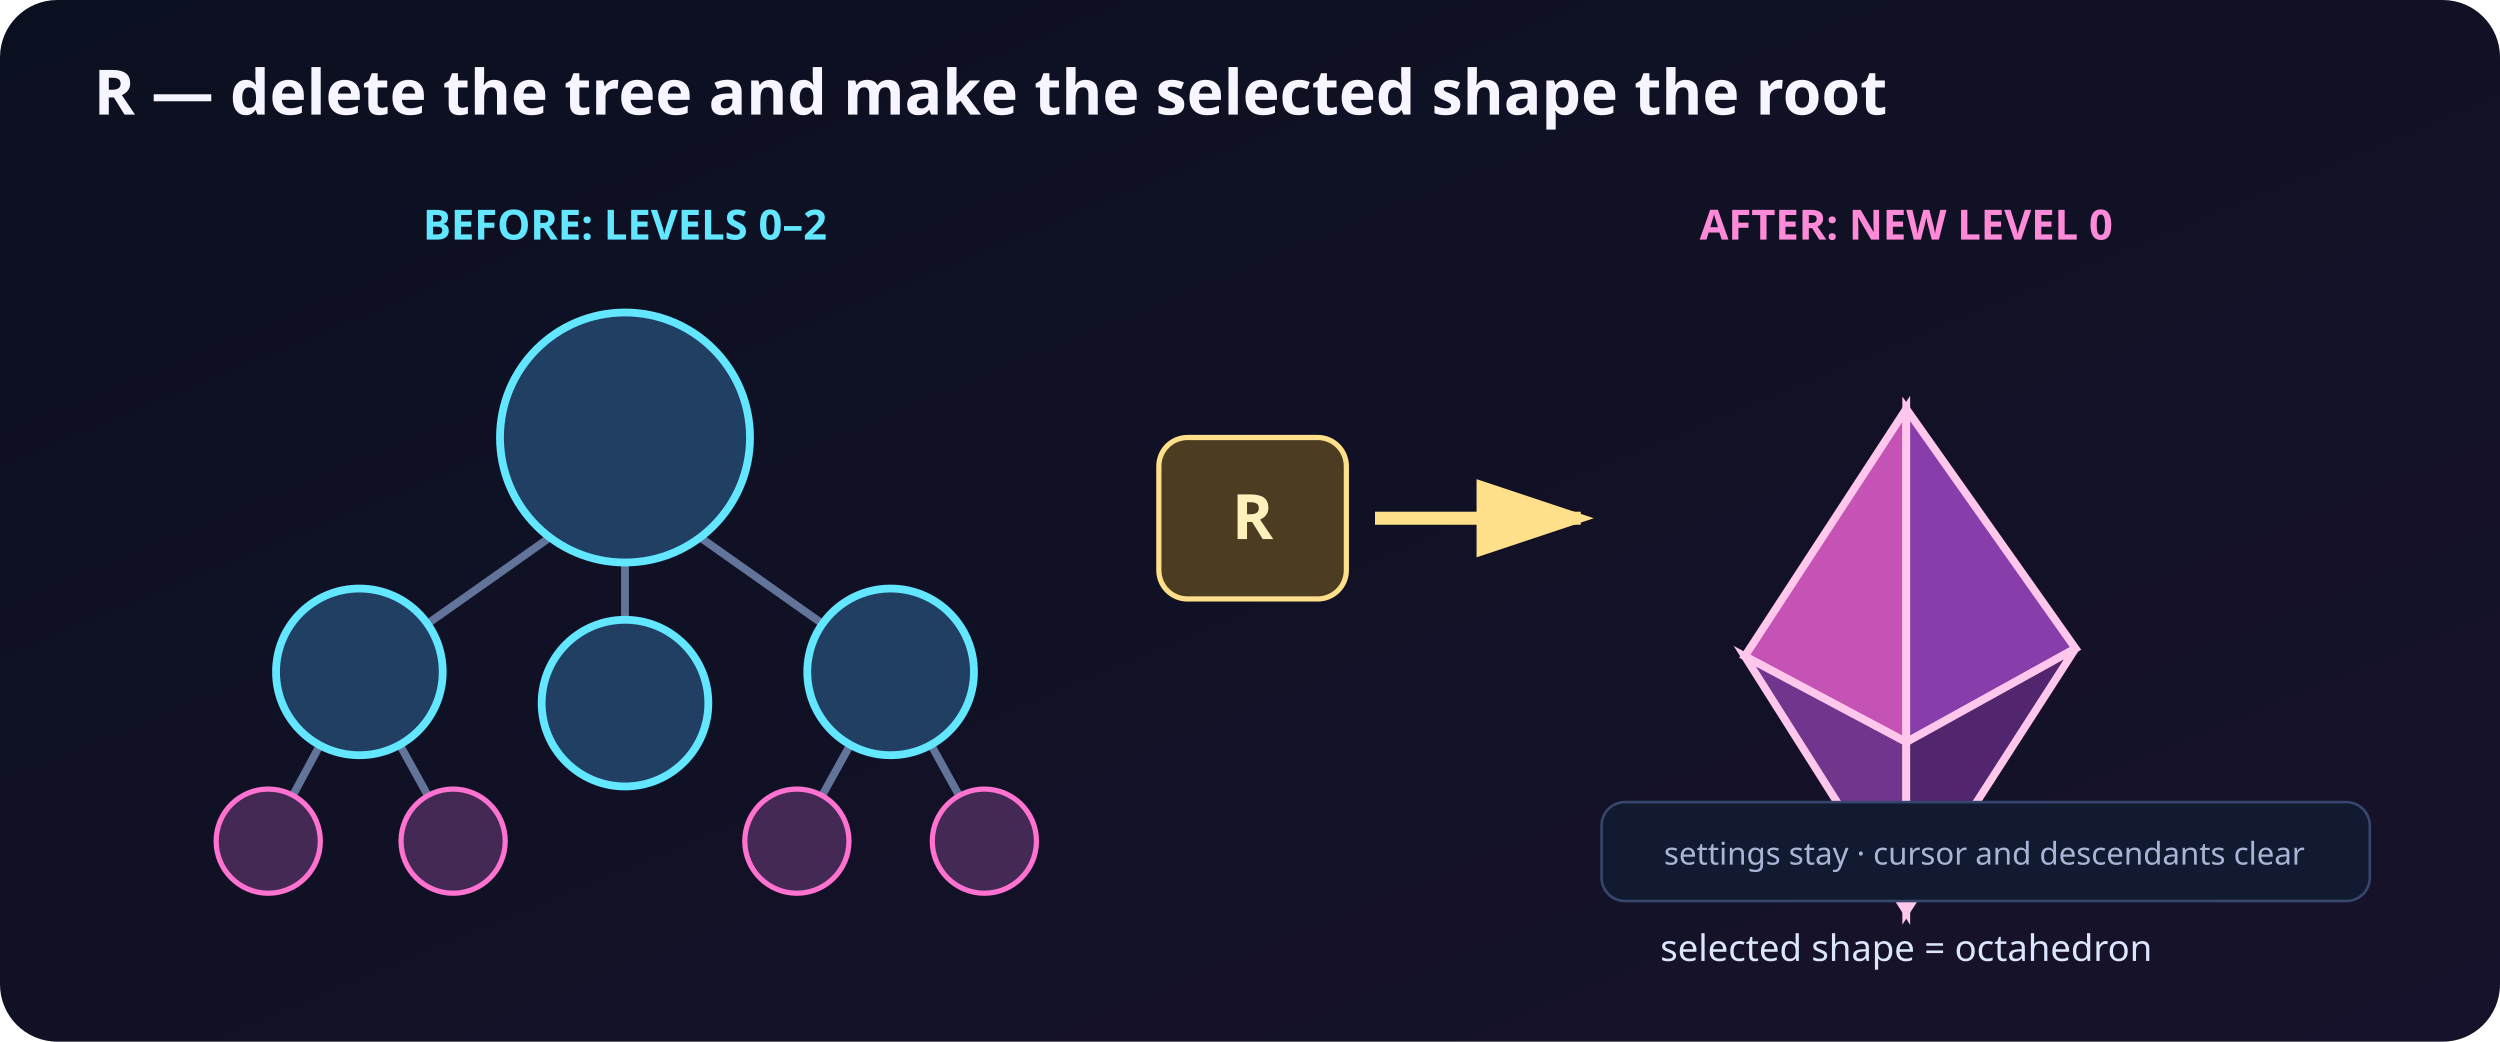
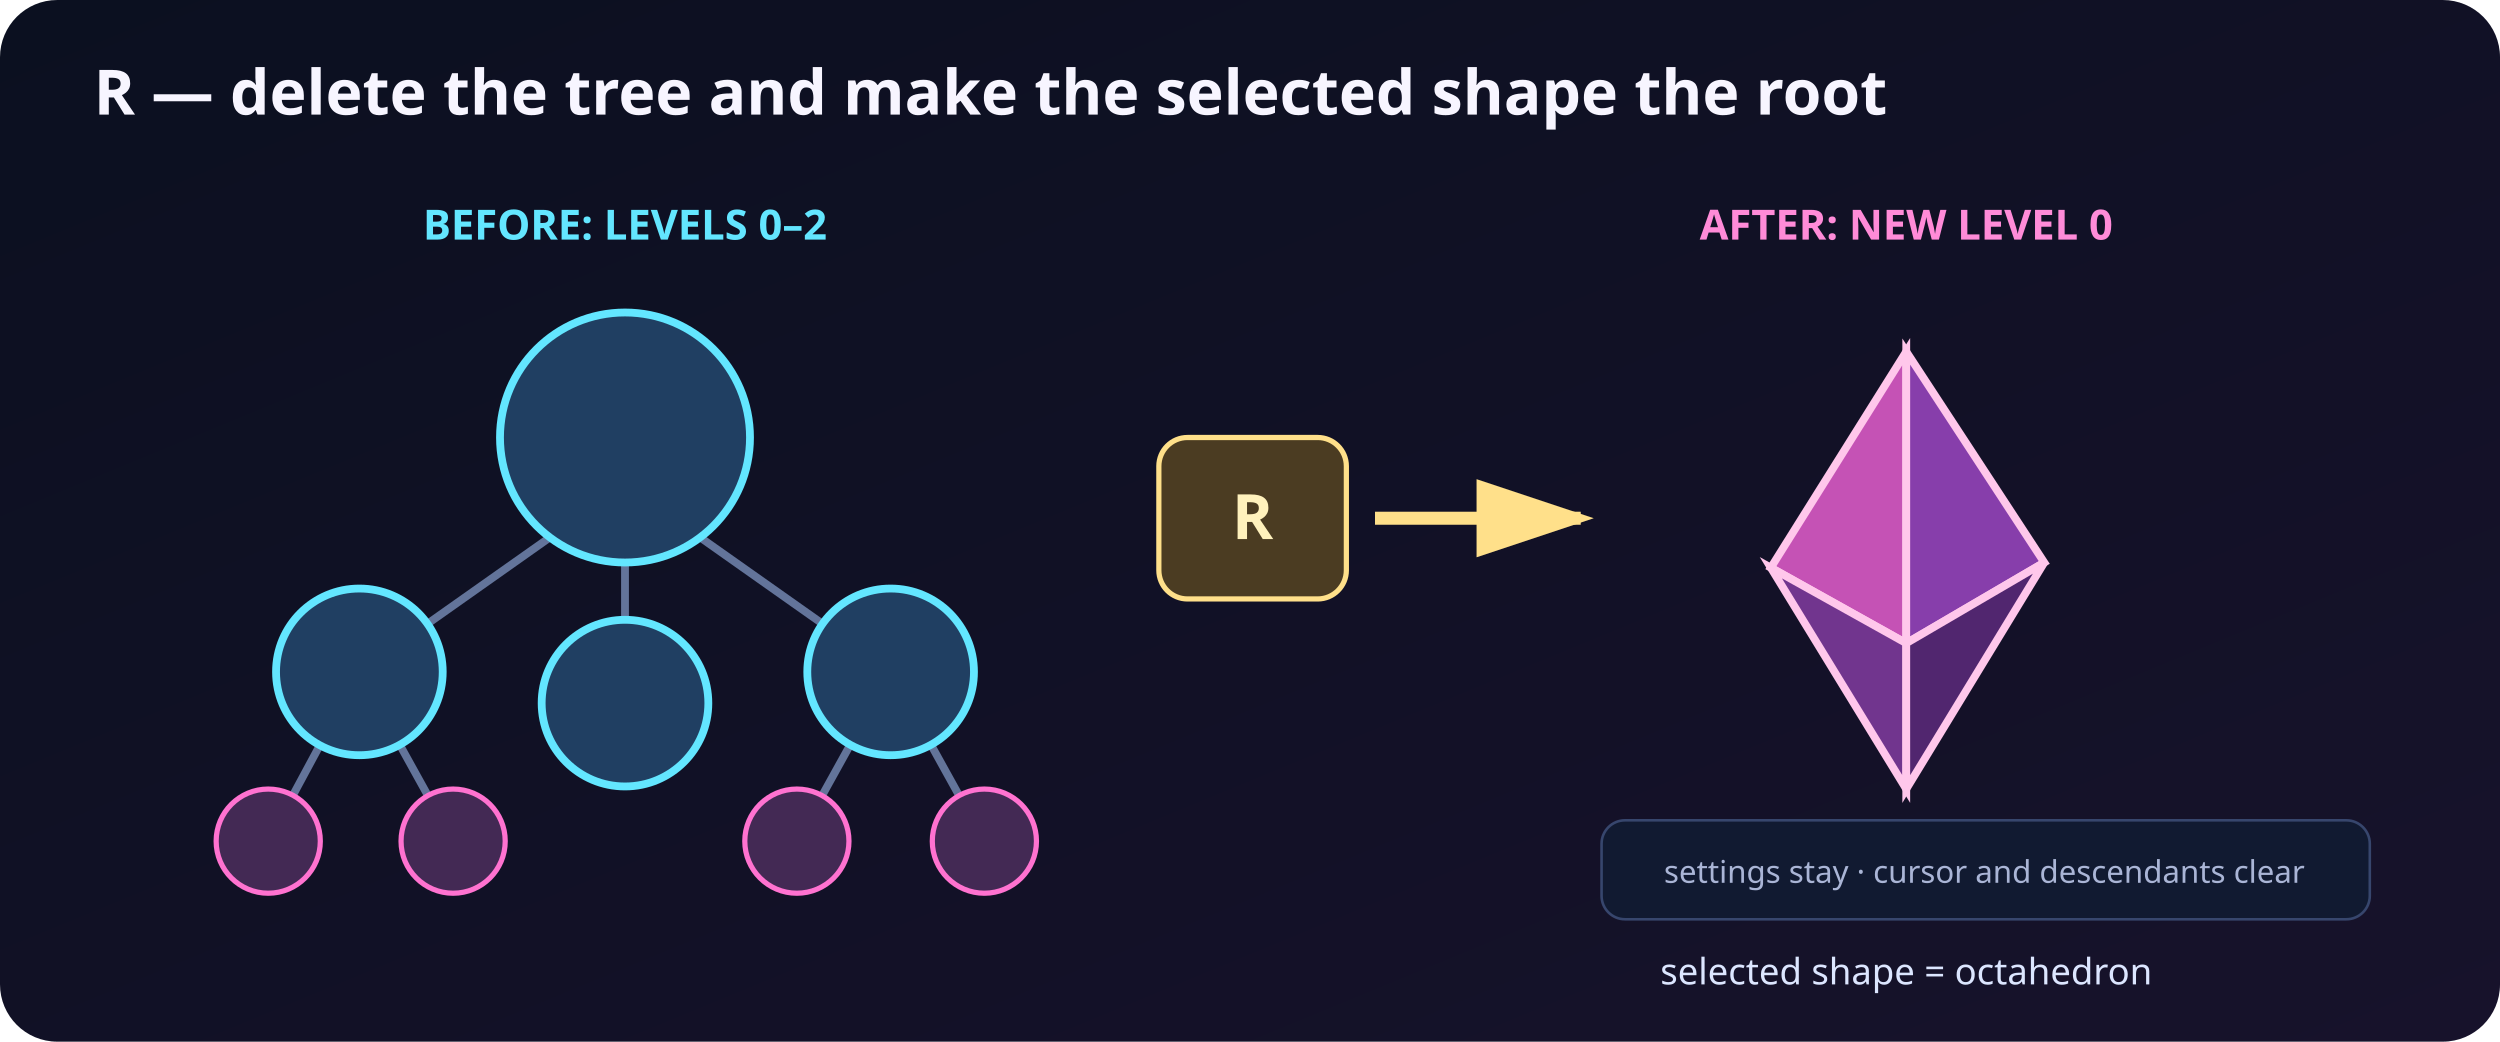
<svg xmlns="http://www.w3.org/2000/svg" width="960" height="400" viewBox="0 0 960 400" role="img" aria-labelledby="title desc">
  <defs>
    <linearGradient id="bg" x2="1" y2="1">
      <stop stop-color="#0b1020" />
      <stop offset="1" stop-color="#17122b" />
    </linearGradient>
    <marker id="a" markerWidth="10" markerHeight="10" refX="8" refY="3" orient="auto">
      <path d="M0 0L9 3 0 6Z" fill="#ffe08a" />
    </marker>
  </defs>
  <rect width="960" height="400" rx="22" fill="url(#bg)" />
  <text x="36" y="44" fill="#f7f5ff" font-family="system-ui,sans-serif" font-size="24" font-weight="700">R — delete the tree and make the selected shape the root</text>
  <g font-family="system-ui,sans-serif" text-anchor="middle">
    <text x="240" y="92" fill="#63e6ff" font-size="16" font-weight="700">BEFORE: LEVELS 0–2</text>
    <g stroke="#63749a" stroke-width="3">
      <path d="M240 186L138 258M240 186L240 270M240 186L342 258M138 258L103 323M138 258L174 323M342 258L306 323M342 258L378 323" />
    </g>
    <g fill="#203f62" stroke="#63e6ff" stroke-width="3">
      <circle cx="240" cy="168" r="48" />
      <circle cx="138" cy="258" r="32" />
      <circle cx="240" cy="270" r="32" />
      <circle cx="342" cy="258" r="32" />
    </g>
    <g fill="#432954" stroke="#ff72d0" stroke-width="2">
      <circle cx="103" cy="323" r="20" />
      <circle cx="174" cy="323" r="20" />
      <circle cx="306" cy="323" r="20" />
      <circle cx="378" cy="323" r="20" />
    </g>
    <rect x="445" y="168" width="72" height="62" rx="11" fill="#4b3c22" stroke="#ffe08a" stroke-width="2" />
    <text x="481" y="207" fill="#fff1bc" font-size="24" font-weight="700">R</text>
    <path d="M528 199H607" stroke="#ffe08a" stroke-width="5" marker-end="url(#a)" />
    <text x="732" y="92" fill="#ff8bd8" font-size="16" font-weight="700">AFTER: NEW LEVEL 0</text>
-     <g transform="translate(652 54)" stroke="#ffc7eb" stroke-width="3">
-       <polygon points="80,103 18,198 80,231" fill="#c552b5" />
-       <polygon points="80,103 145,195 80,231" fill="#873eab" />
-       <polygon points="18,198 80,231 80,296" fill="#71358e" />
-       <polygon points="145,195 80,231 80,296" fill="#51266f" />
+     <g stroke="#ffc7eb" stroke-width="3">
+       <polygon points="732,135 680,218 732,247" fill="#c552b5" />
+       <polygon points="732,135 785,216 732,247" fill="#873eab" />
+       <polygon points="680,218 732,247 732,303" fill="#71358e" />
+       <polygon points="785,216 732,247 732,303" fill="#51266f" />
    </g>
-     <text x="732" y="369" fill="#dce6ff" font-size="14">selected shape = octahedron</text>
-     <rect x="615" y="308" width="295" height="38" rx="9" fill="#111a31" stroke="#37466d" />
-     <text x="762" y="332" fill="#aab5d6" font-size="12">settings stay · cursor and descendants clear</text>
+     <text x="732" y="378" fill="#dce6ff" font-size="14">selected shape = octahedron</text>
+     <rect x="615" y="315" width="295" height="38" rx="9" fill="#111a31" stroke="#37466d" />
+     <text x="762" y="339" fill="#aab5d6" font-size="12">settings stay · cursor and descendants clear</text>
  </g>
</svg>
